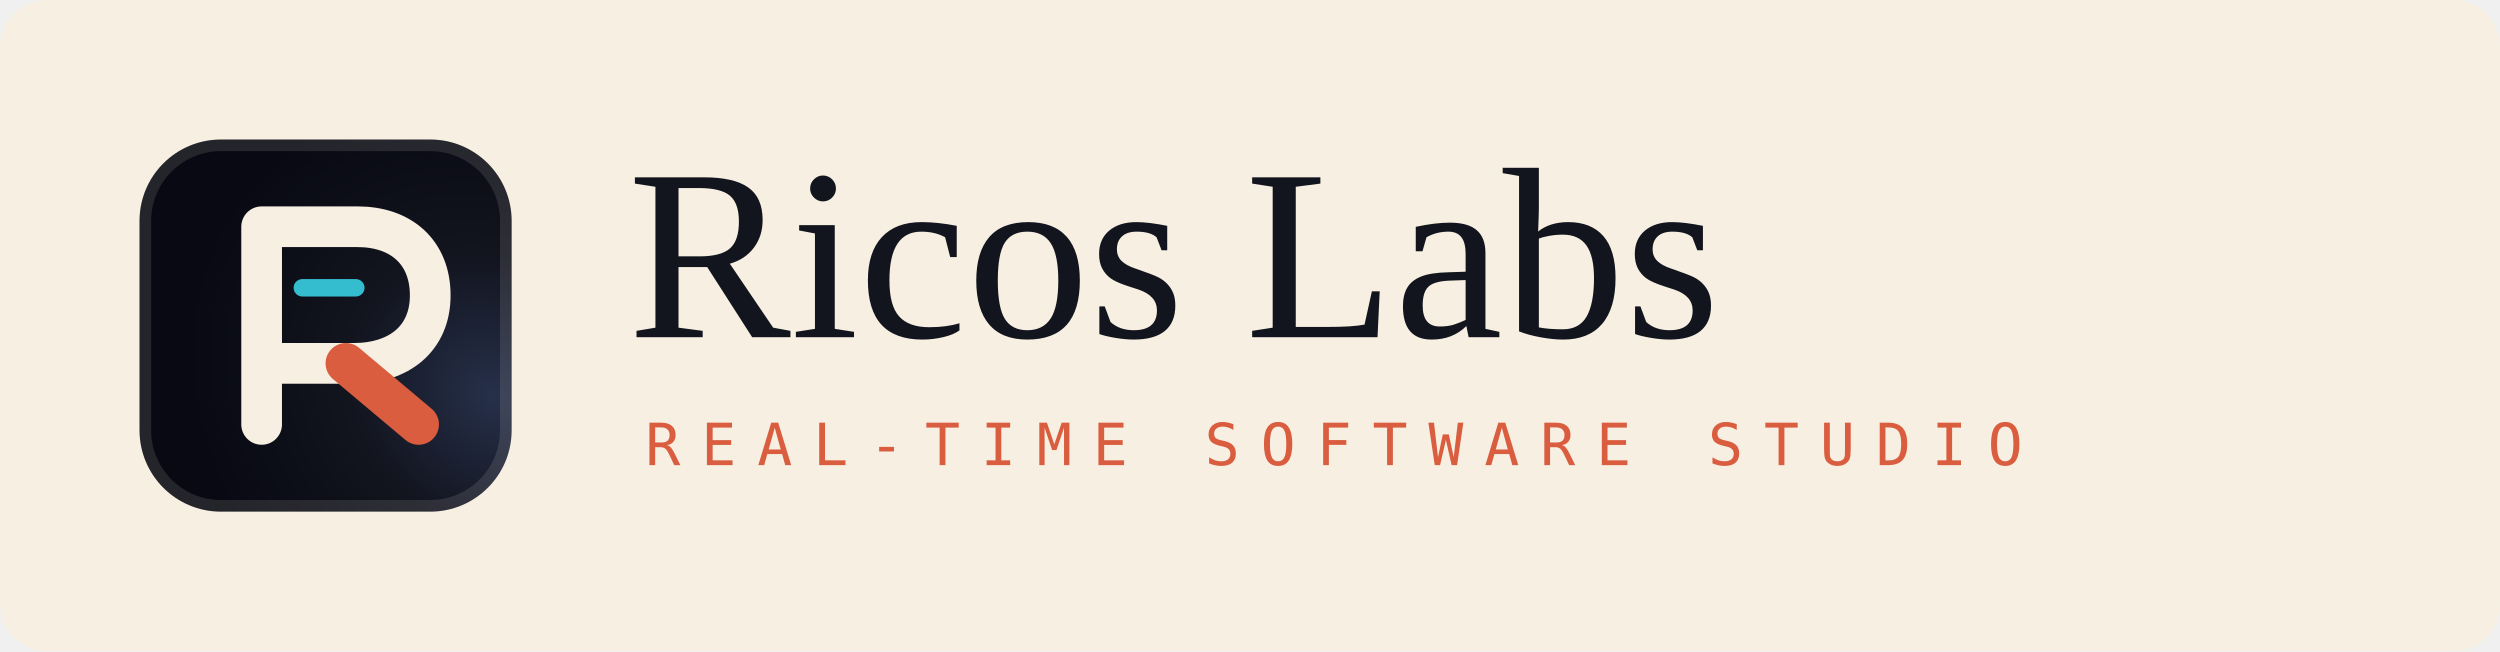
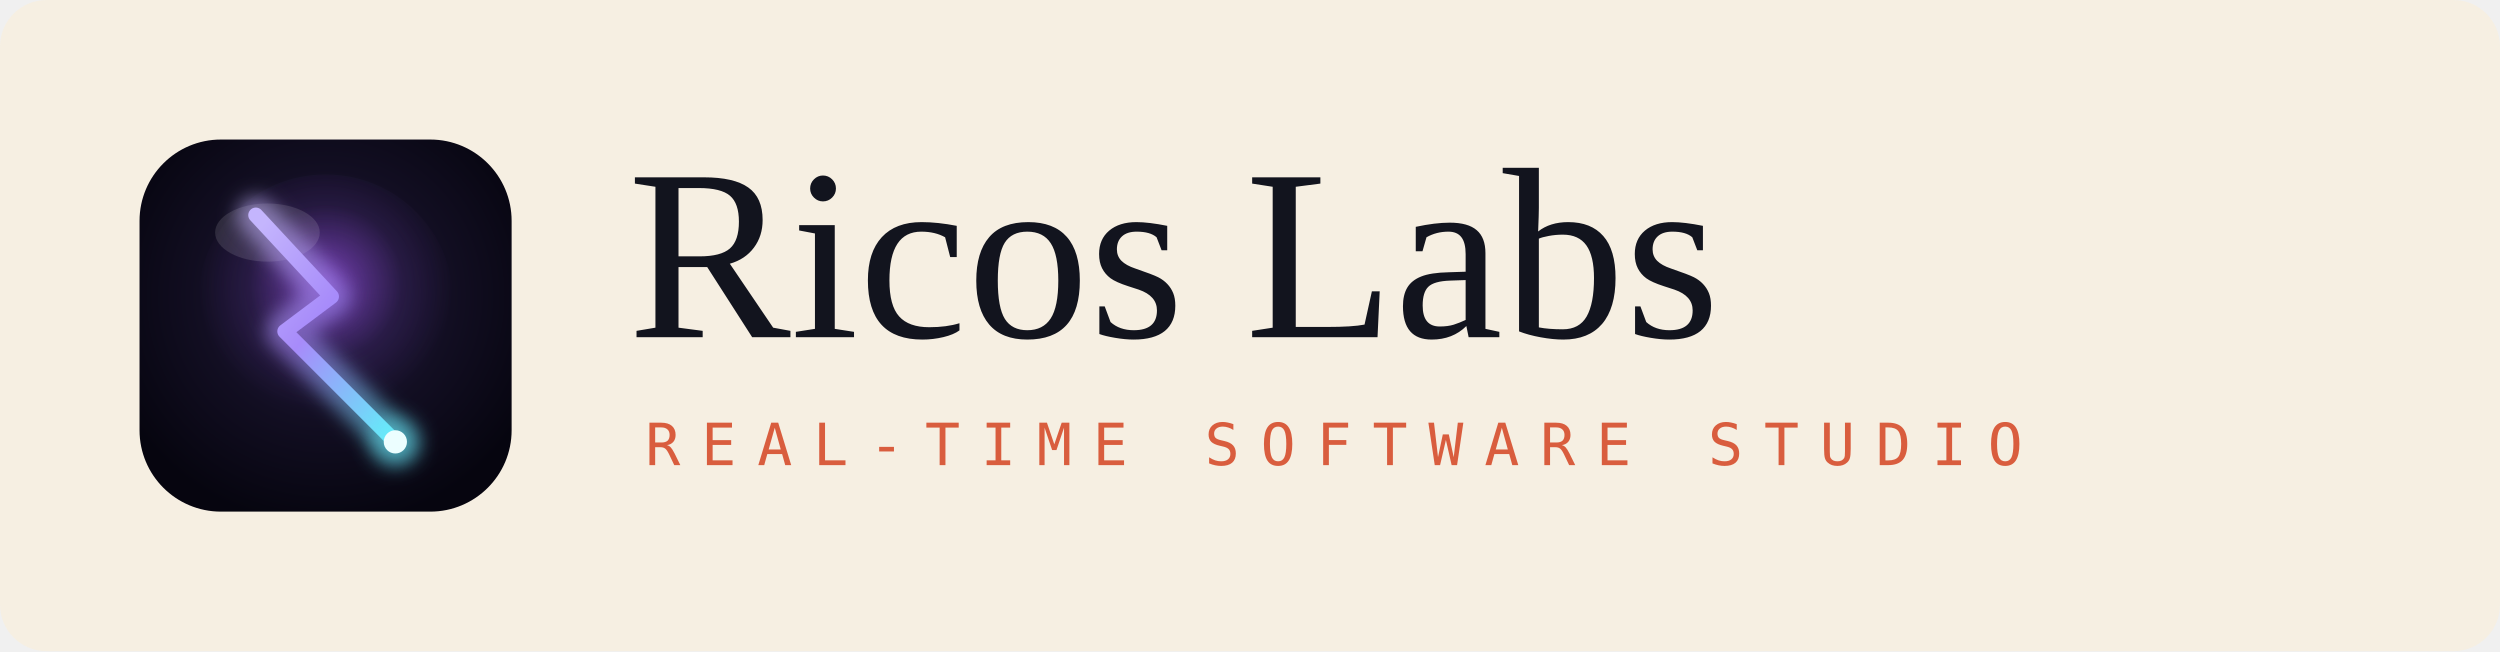
<svg xmlns="http://www.w3.org/2000/svg" viewBox="0 0 430 112" role="img" aria-label="Ricos Labs lockup">
  <defs>
-     <linearGradient id="signal" x1="49" y1="62" x2="70" y2="77" gradientUnits="userSpaceOnUse">
-       <stop offset="0" stop-color="#D95D3E" />
-       <stop offset="0.52" stop-color="#F09A56" />
-       <stop offset="1" stop-color="#35C4D8" />
+     <radialGradient id="lockup-orb" cx="50%" cy="42%" r="62%">
+       <stop offset="0%" stop-color="#2c2050" />
+       <stop offset="55%" stop-color="#120e22" />
+       <stop offset="100%" stop-color="#06050f" />
+     </radialGradient>
+     <linearGradient id="lockup-bolt" x1="10%" y1="0%" x2="90%" y2="100%">
+       <stop offset="0%" stop-color="#c4b5fd" />
+       <stop offset="45%" stop-color="#a78bfa" />
+       <stop offset="100%" stop-color="#67e8f9" />
    </linearGradient>
-     <radialGradient id="field" cx="0" cy="0" r="1" gradientUnits="userSpaceOnUse" gradientTransform="translate(61 44) rotate(128) scale(48 56)">
-       <stop offset="0" stop-color="#26304A" />
-       <stop offset="0.48" stop-color="#12141E" />
-       <stop offset="1" stop-color="#080912" />
+     <radialGradient id="lockup-halo" cx="50%" cy="42%" r="50%">
+       <stop offset="0%" stop-color="#a855f7" stop-opacity="0.55" />
+       <stop offset="60%" stop-color="#a855f7" stop-opacity="0.08" />
+       <stop offset="100%" stop-color="#a855f7" stop-opacity="0" />
    </radialGradient>
+     <filter id="lockup-glow" x="-50%" y="-50%" width="200%" height="200%">
+       <feGaussianBlur stdDeviation="1.6" />
+     </filter>
  </defs>
  <rect width="430" height="112" rx="8" fill="#F6EFE2" />
  <g transform="translate(24 24)">
-     <rect width="64" height="64" rx="14" fill="url(#field)" />
-     <path d="M21 49V15h16.5C45 15 50 19.4 50 26.8S44.7 38.5 36.8 38.5H21" fill="none" stroke="#F6EFE2" stroke-width="7" stroke-linecap="round" stroke-linejoin="round" />
-     <path d="M35.5 38.5 48 49" fill="none" stroke="url(#signal)" stroke-width="7" stroke-linecap="round" stroke-linejoin="round" />
-     <path d="M28 25.5h9.2" fill="none" stroke="#35C4D8" stroke-width="3" stroke-linecap="round" opacity="0.95" />
-     <rect x="1" y="1" width="62" height="62" rx="13" fill="none" stroke="#F6EFE2" stroke-opacity="0.12" stroke-width="2" />
+     <rect width="64" height="64" rx="14" fill="url(#lockup-orb)" />
+     <circle cx="32" cy="28" r="22" fill="url(#lockup-halo)" />
+     <ellipse cx="22" cy="16" rx="9" ry="5" fill="#ffffff" opacity="0.12" />
+     <path d="M20 13 L33 27 L25 33 L44 52" stroke="url(#lockup-bolt)" stroke-width="6.5" stroke-linecap="round" stroke-linejoin="round" fill="none" opacity="0.55" filter="url(#lockup-glow)" />
+     <path d="M20 13 L33 27 L25 33 L44 52" stroke="url(#lockup-bolt)" stroke-width="2.6" stroke-linecap="round" stroke-linejoin="round" fill="none" />
+     <circle cx="44" cy="52" r="4.5" fill="#67e8f9" opacity="0.4" filter="url(#lockup-glow)" />
+     <circle cx="44" cy="52" r="2" fill="#ecfeff" />
  </g>
  <text x="108" y="58" fill="#12141E" font-family="Georgia, 'Times New Roman', serif" font-size="42" letter-spacing="0">Ricos Labs</text>
  <text x="111" y="80" fill="#D95D3E" font-family="'JetBrains Mono', 'SFMono-Regular', Consolas, monospace" font-size="10" letter-spacing="3.6">REAL-TIME SOFTWARE STUDIO</text>
</svg>
